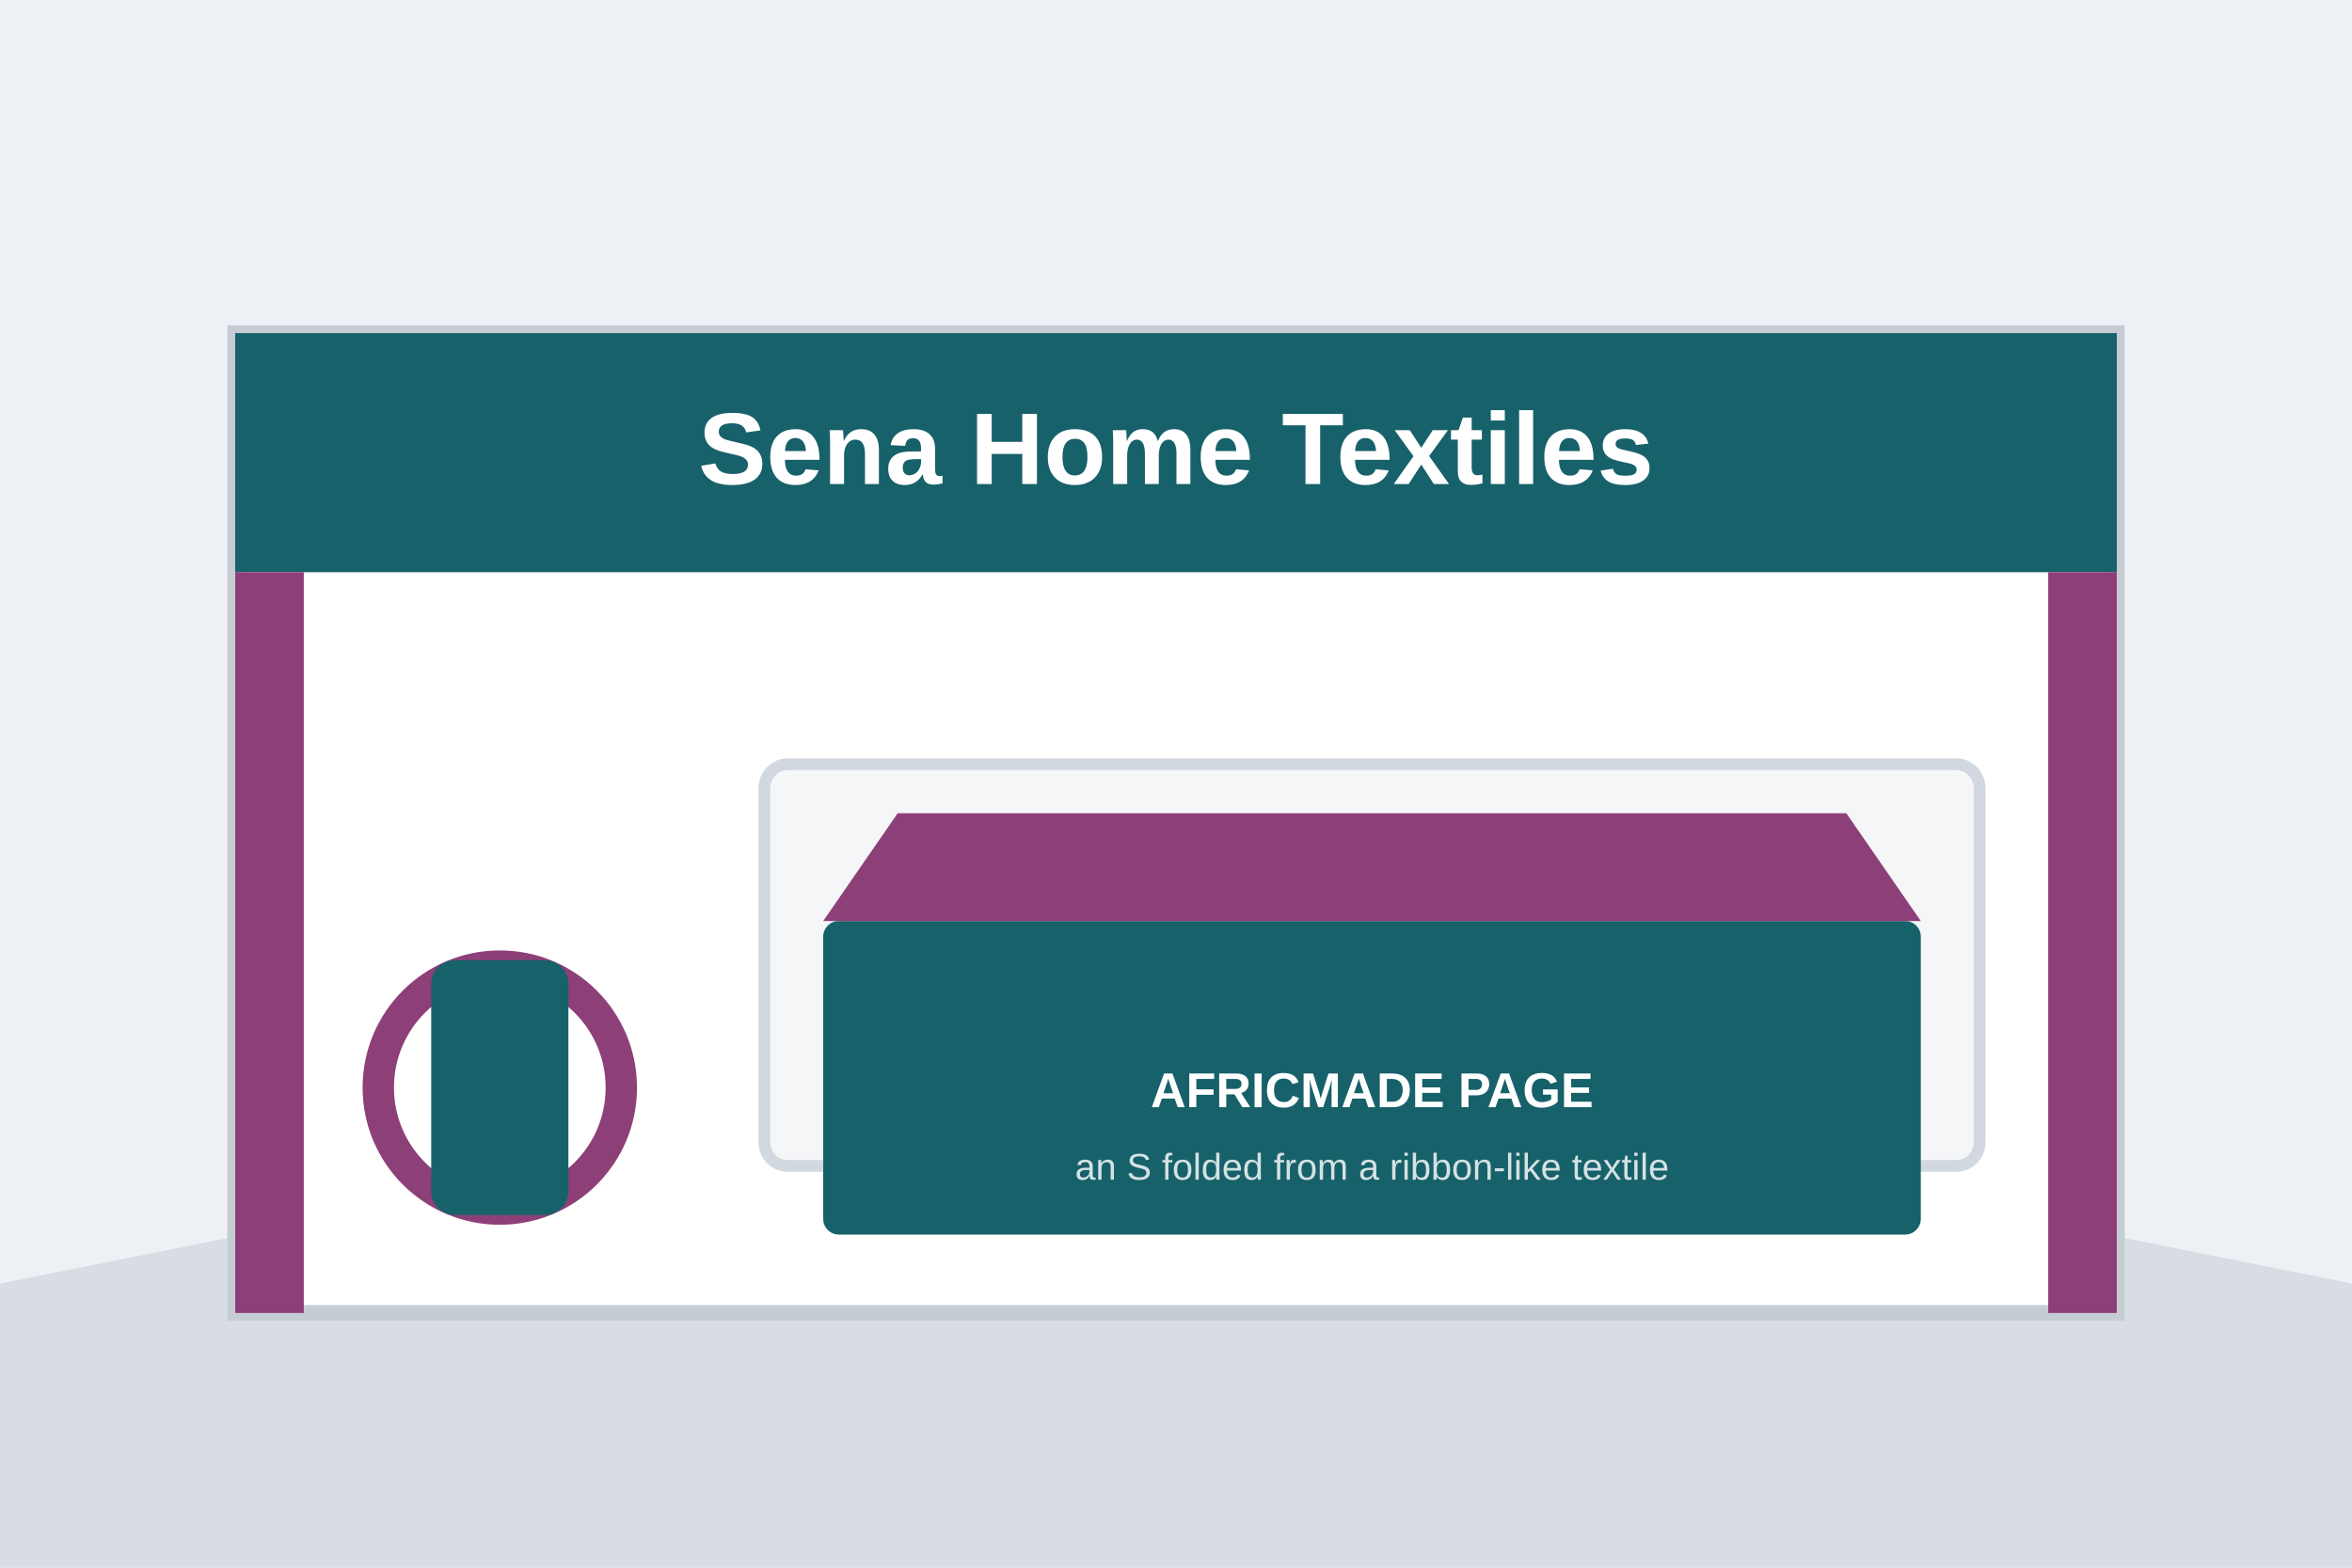
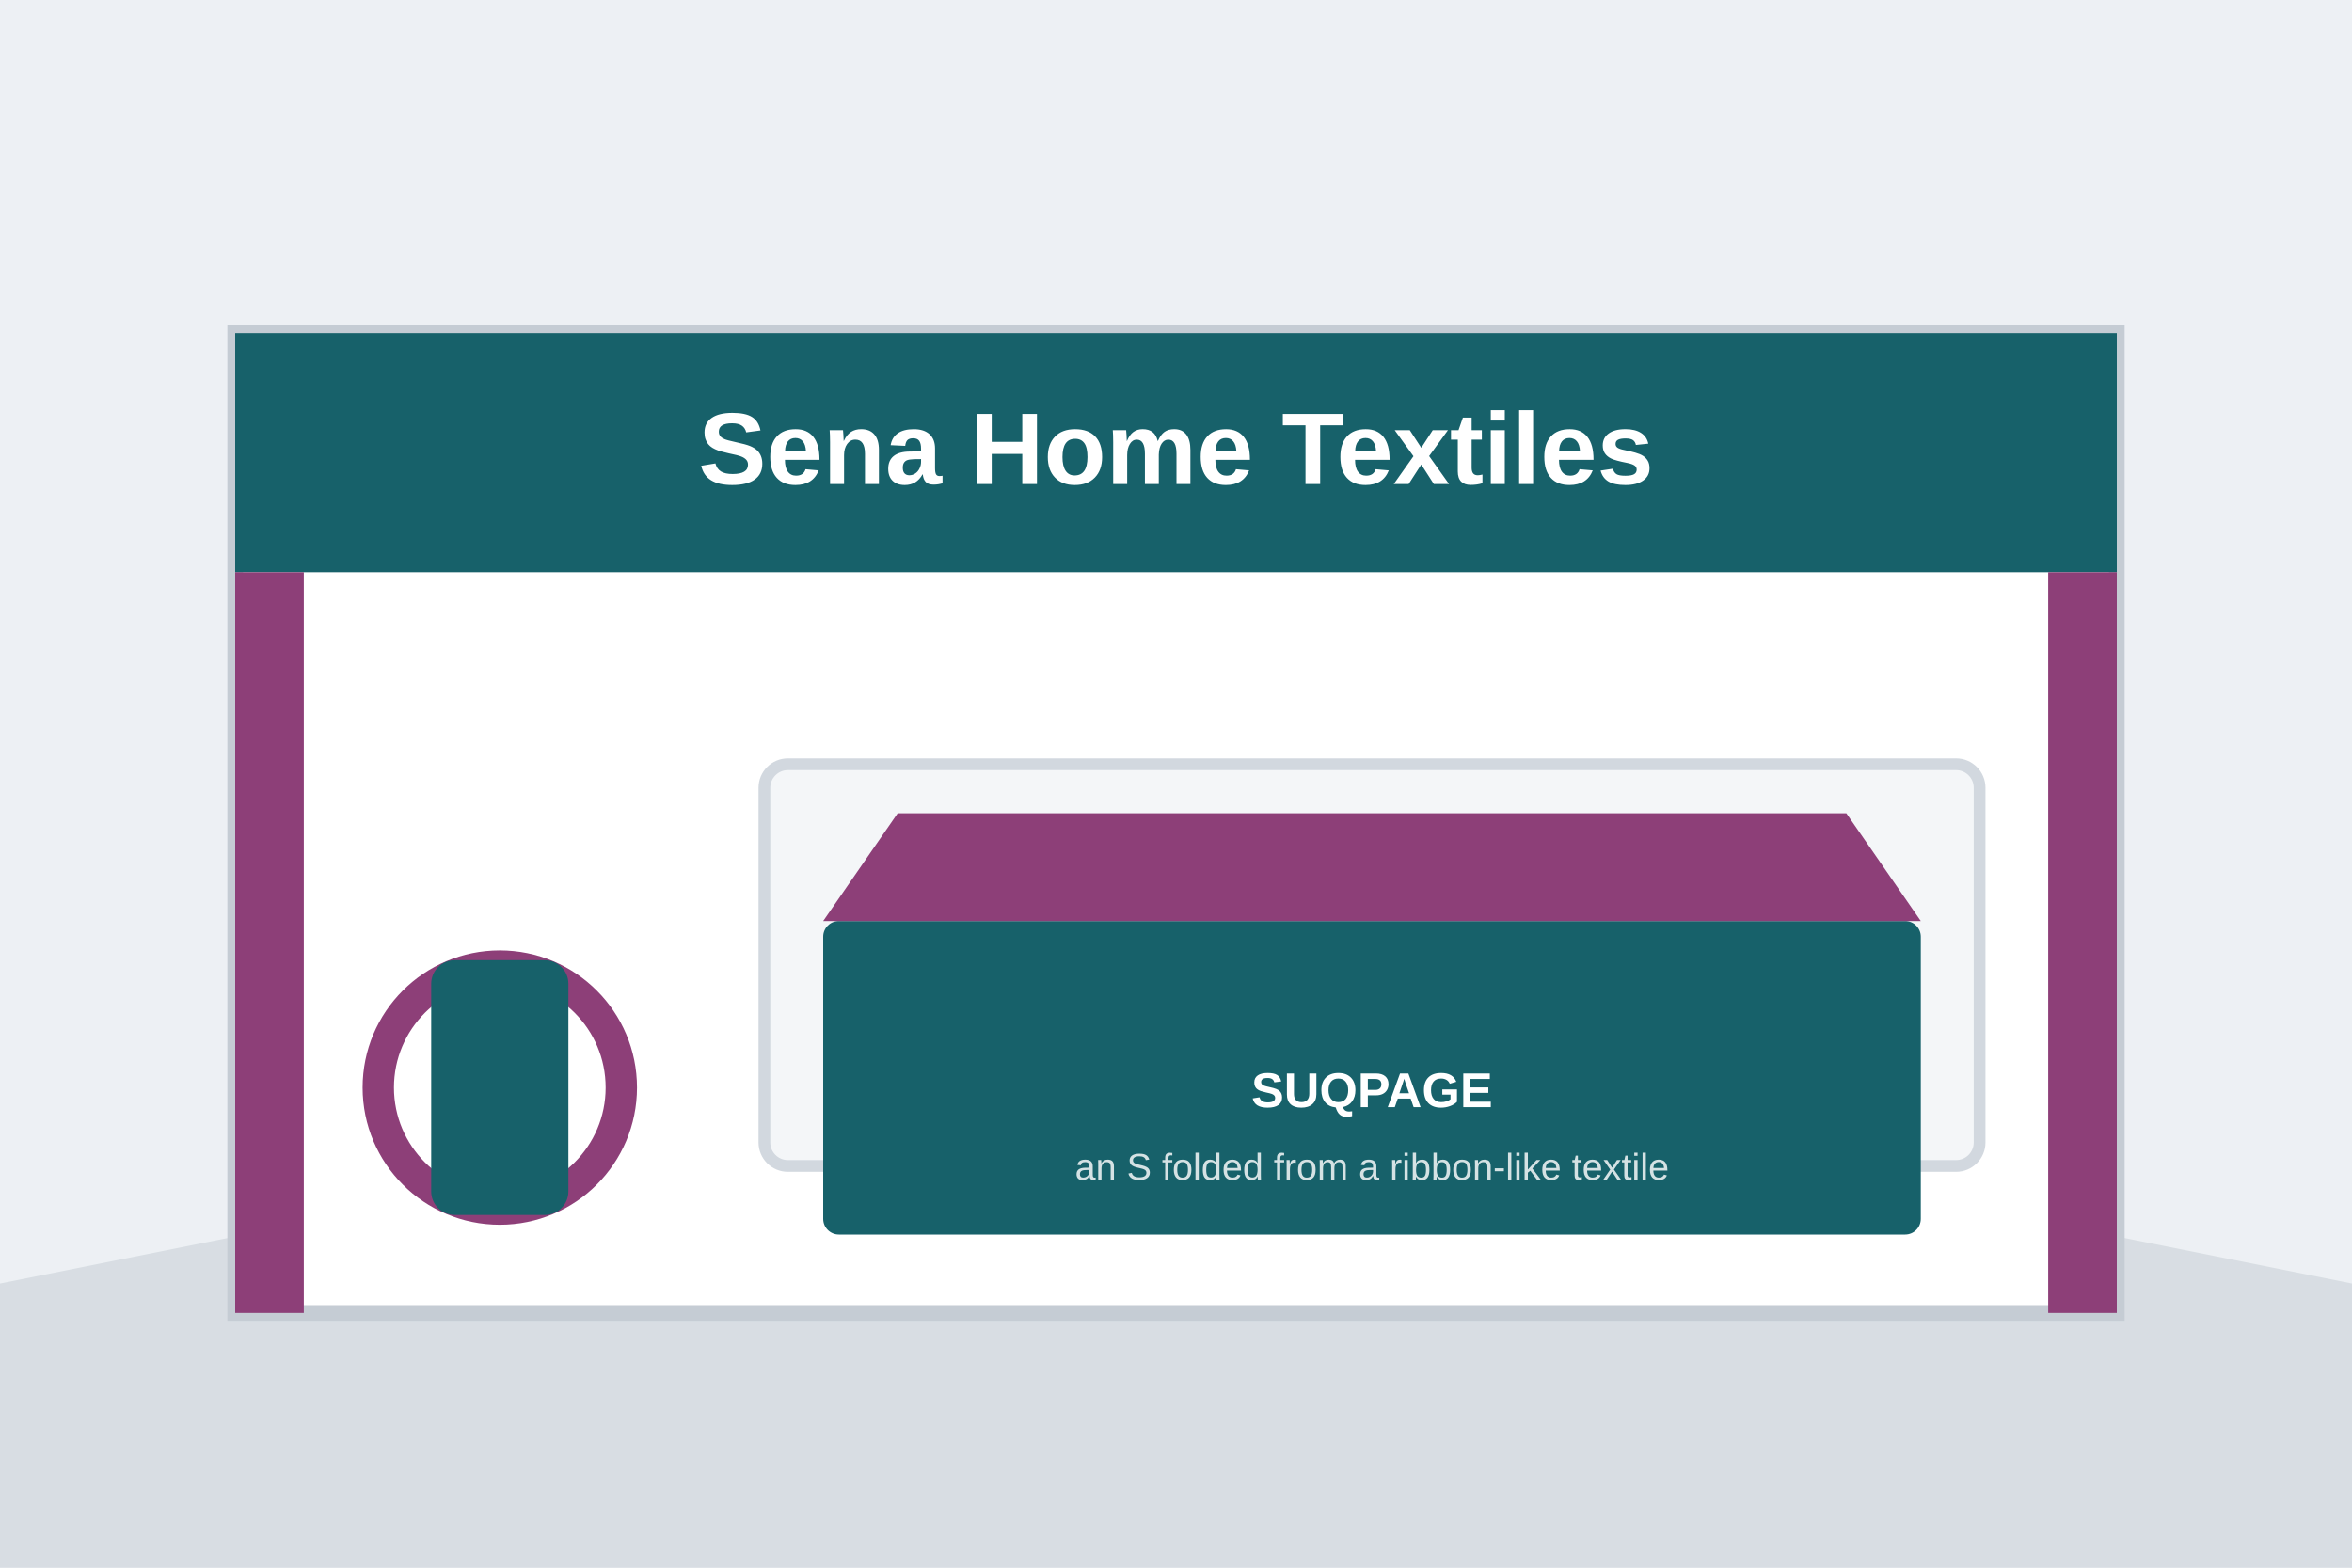
<svg xmlns="http://www.w3.org/2000/svg" viewBox="0 0 1200 800" role="img" aria-label="Illustrative booth for Sena Home Textiles">
  <rect width="1200" height="800" fill="#edf0f4" />
  <path d="M0 655L600 535l600 120v145H0z" fill="#d8dde3" />
  <path d="M120 170h960v500H120z" fill="#ffffff" stroke="#c5ccd4" stroke-width="8" />
  <path d="M120 170h960v122H120z" fill="#17616a" />
  <path d="M120 292h35v378h-35zM1045 292h35v378h-35z" fill="#8d3f78" />
  <rect x="390" y="390" width="620" height="205" rx="12" fill="#f4f6f8" stroke="#d2d8df" stroke-width="6" />
  <rect x="420" y="470" width="560" height="160" rx="8" fill="#17616a" />
  <path d="M420 470h560l-38-55H458z" fill="#8d3f78" />
  <circle cx="255" cy="555" r="62" fill="#ffffff" stroke="#8d3f78" stroke-width="16" />
  <rect x="220" y="490" width="70" height="130" rx="12" fill="#17616a" />
  <text x="600" y="247" text-anchor="middle" font-family="Arial, Helvetica, sans-serif" font-size="52" font-weight="800" fill="#ffffff">Sena Home Textiles</text>
-   <text x="700" y="565" text-anchor="middle" font-family="Arial, Helvetica, sans-serif" font-size="25" font-weight="700" fill="#ffffff">AFRICMADE PAGE</text>
+   <text x="700" y="565" text-anchor="middle" font-family="Arial, Helvetica, sans-serif" font-size="25" font-weight="700" fill="#ffffff">SUQPAGE</text>
  <text x="700" y="602" text-anchor="middle" font-family="Arial, Helvetica, sans-serif" font-size="19" fill="#ffffff" opacity=".82">an S folded from a ribbon-like textile</text>
</svg>
